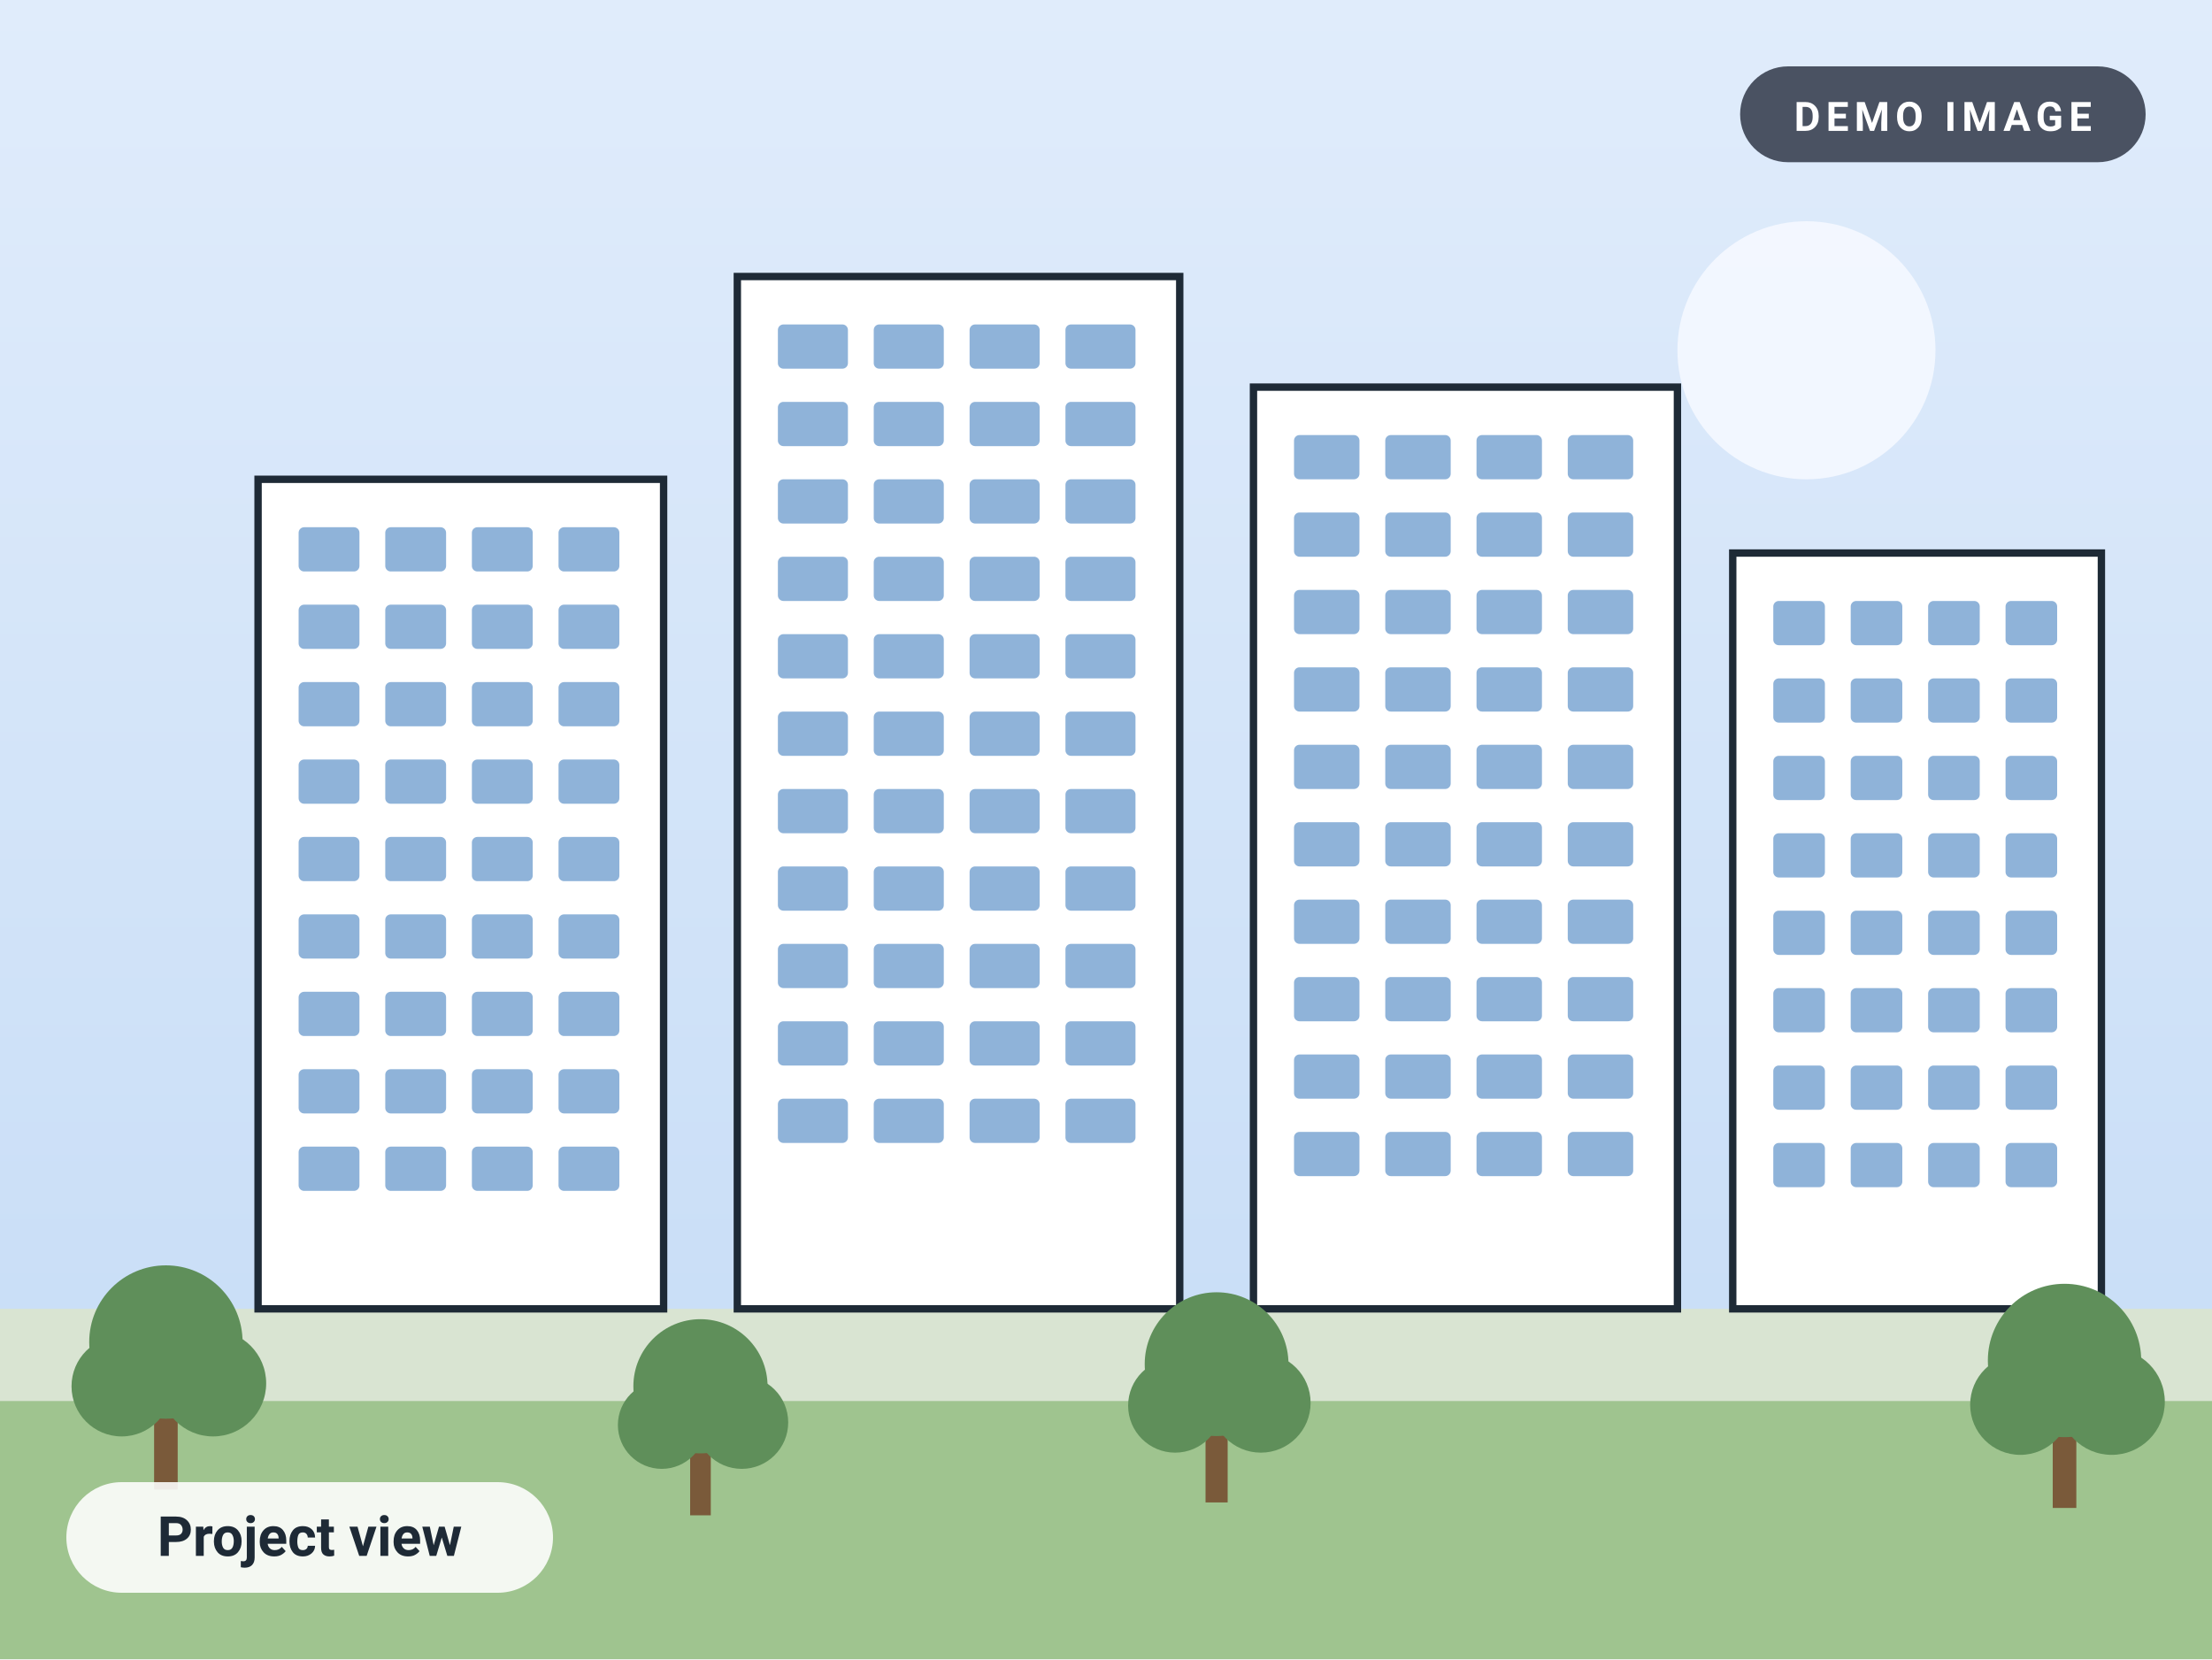
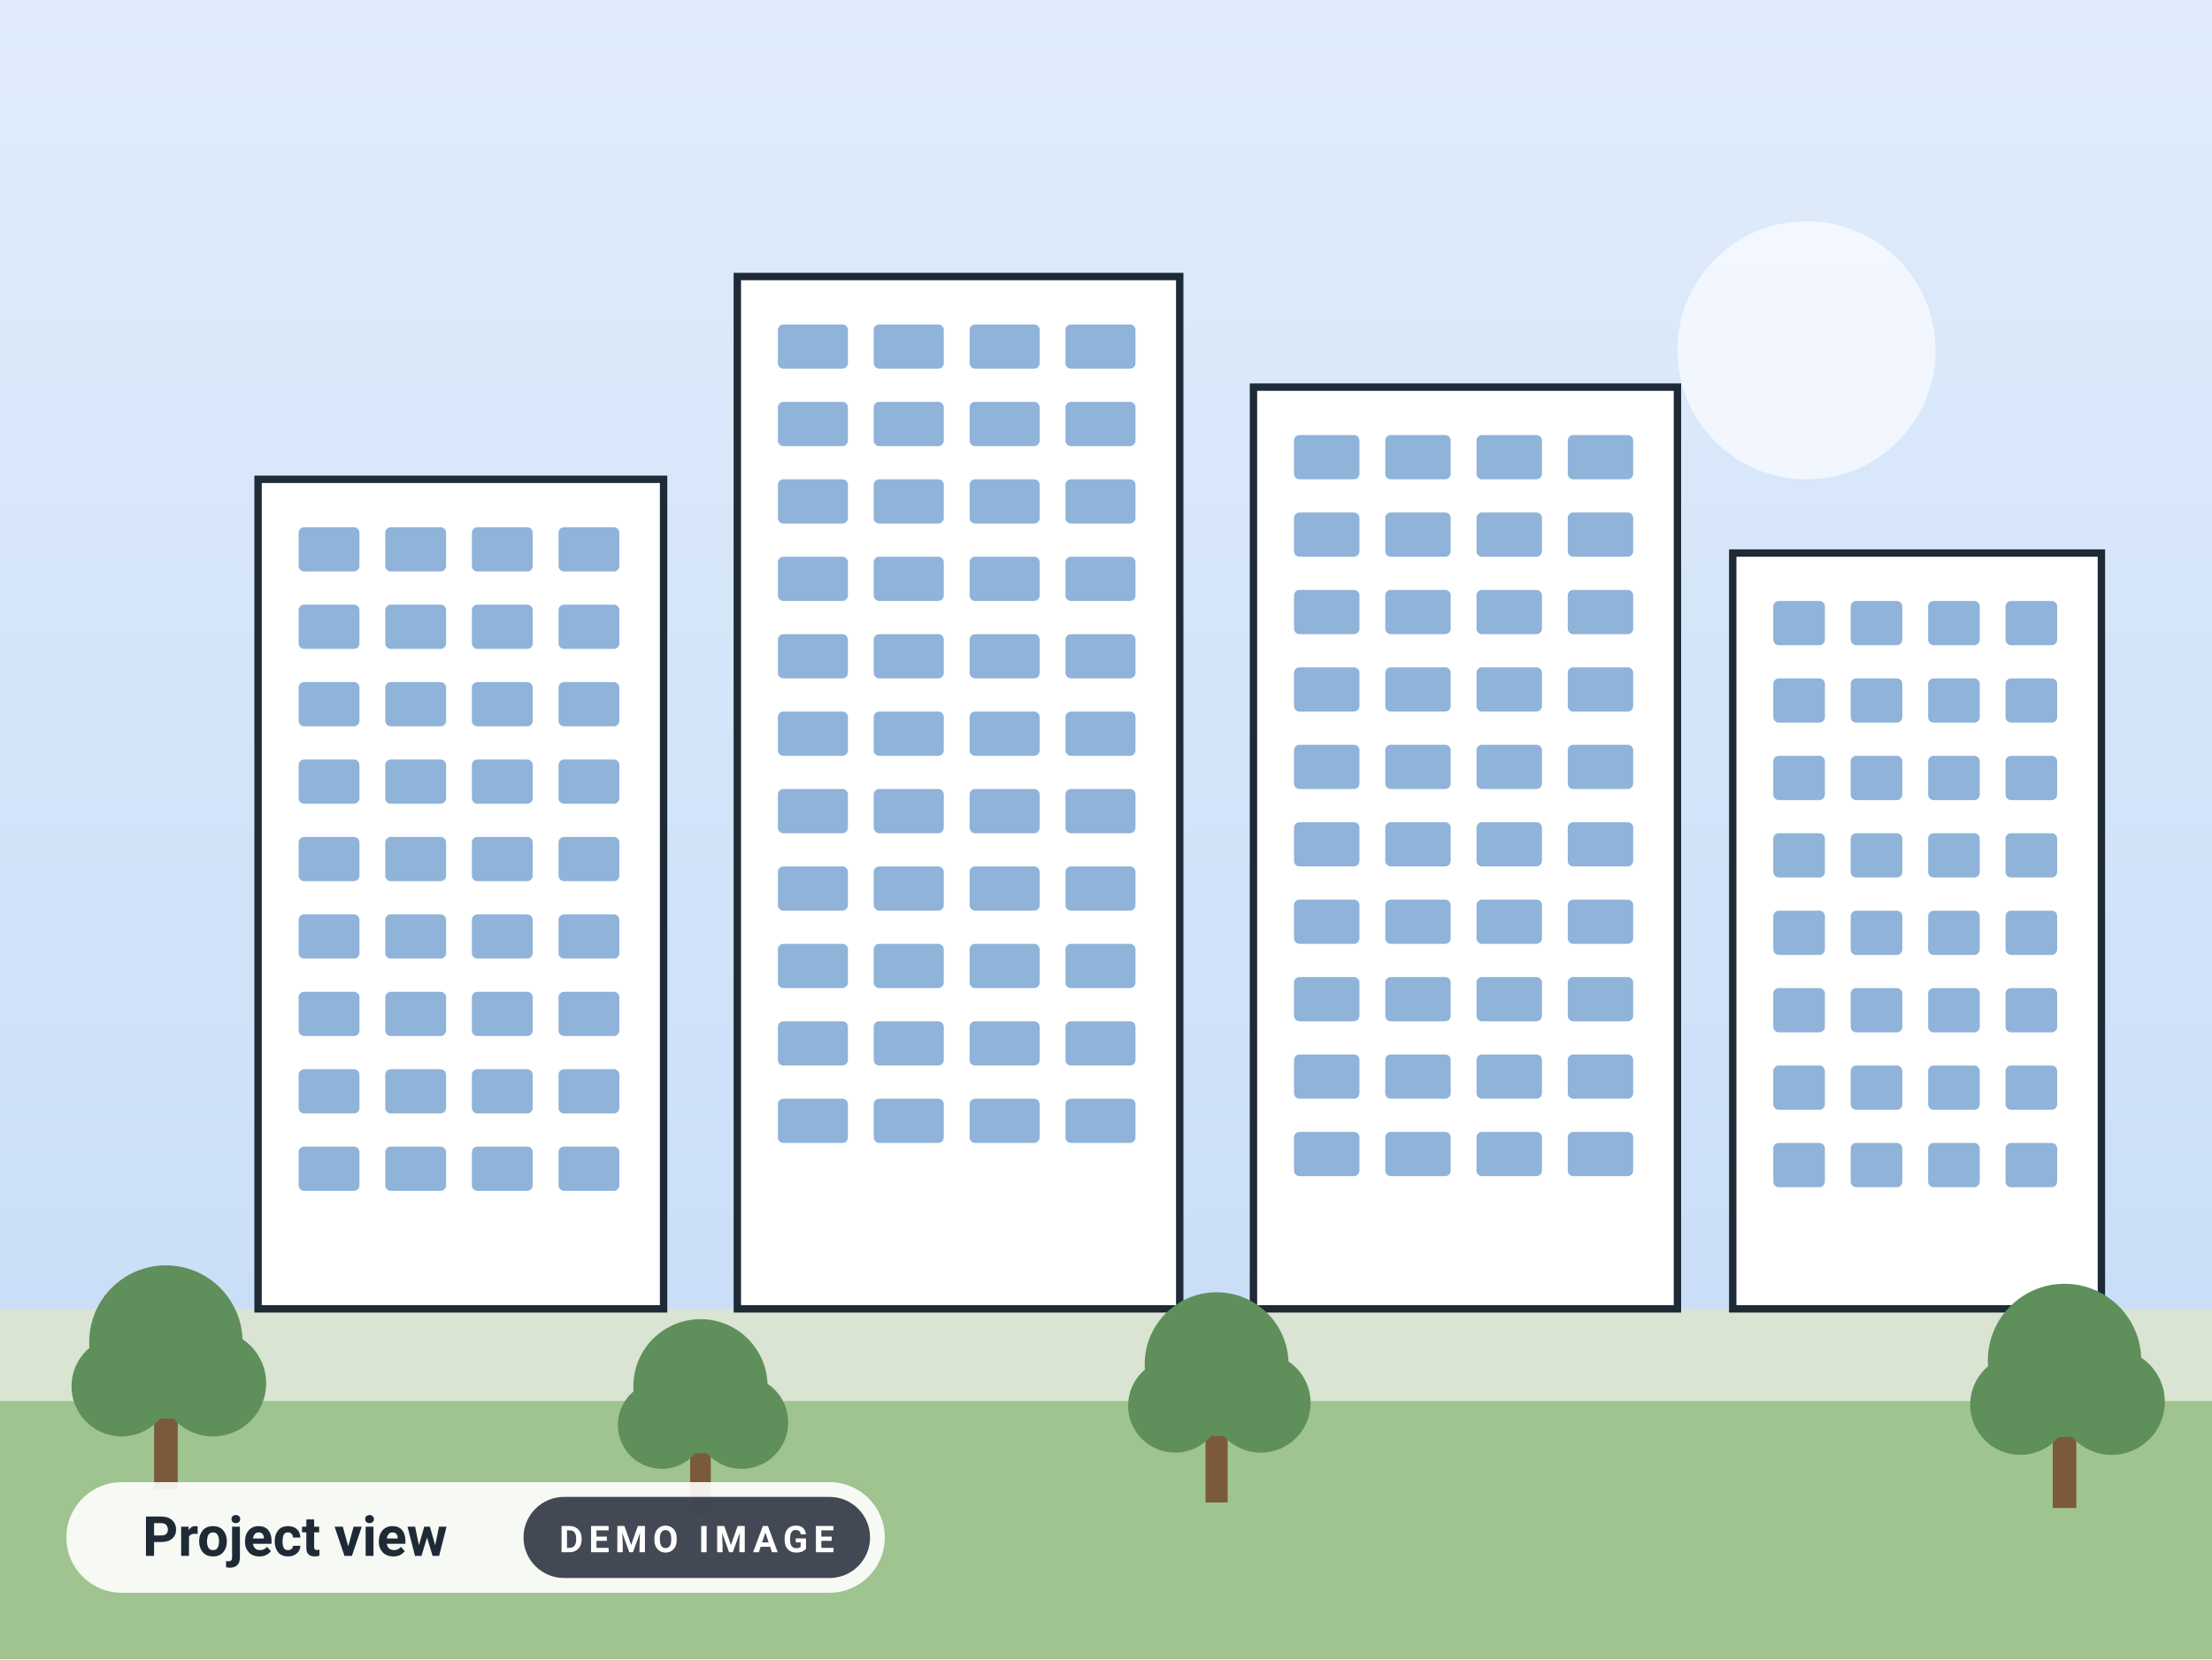
<svg xmlns="http://www.w3.org/2000/svg" viewBox="0 0 1200 900" width="1200" height="900" role="img" aria-label="Project view (demo image)">
  <defs>
    <linearGradient id="bg" x1="0" y1="0" x2="0" y2="1">
      <stop offset="0" stop-color="#e0ecfb" />
      <stop offset="1" stop-color="#c4dbf6" />
    </linearGradient>
  </defs>
  <rect width="1200" height="900" fill="url(#bg)" />
  <circle cx="980" cy="190" r="70" fill="#f5f9ff" fill-opacity="0.9" />
  <rect x="0" y="710" width="1200" height="190" fill="#d9e4d2" />
  <rect x="140" y="260" width="220" height="450" fill="#ffffff" stroke="#1e2a36" stroke-width="4" />
  <rect x="162" y="286" width="33" height="24" rx="3" fill="#8fb3d9" />
  <rect x="209" y="286" width="33" height="24" rx="3" fill="#8fb3d9" />
  <rect x="256" y="286" width="33" height="24" rx="3" fill="#8fb3d9" />
  <rect x="303" y="286" width="33" height="24" rx="3" fill="#8fb3d9" />
  <rect x="162" y="328" width="33" height="24" rx="3" fill="#8fb3d9" />
  <rect x="209" y="328" width="33" height="24" rx="3" fill="#8fb3d9" />
  <rect x="256" y="328" width="33" height="24" rx="3" fill="#8fb3d9" />
  <rect x="303" y="328" width="33" height="24" rx="3" fill="#8fb3d9" />
  <rect x="162" y="370" width="33" height="24" rx="3" fill="#8fb3d9" />
  <rect x="209" y="370" width="33" height="24" rx="3" fill="#8fb3d9" />
  <rect x="256" y="370" width="33" height="24" rx="3" fill="#8fb3d9" />
  <rect x="303" y="370" width="33" height="24" rx="3" fill="#8fb3d9" />
  <rect x="162" y="412" width="33" height="24" rx="3" fill="#8fb3d9" />
  <rect x="209" y="412" width="33" height="24" rx="3" fill="#8fb3d9" />
  <rect x="256" y="412" width="33" height="24" rx="3" fill="#8fb3d9" />
  <rect x="303" y="412" width="33" height="24" rx="3" fill="#8fb3d9" />
  <rect x="162" y="454" width="33" height="24" rx="3" fill="#8fb3d9" />
  <rect x="209" y="454" width="33" height="24" rx="3" fill="#8fb3d9" />
  <rect x="256" y="454" width="33" height="24" rx="3" fill="#8fb3d9" />
  <rect x="303" y="454" width="33" height="24" rx="3" fill="#8fb3d9" />
  <rect x="162" y="496" width="33" height="24" rx="3" fill="#8fb3d9" />
  <rect x="209" y="496" width="33" height="24" rx="3" fill="#8fb3d9" />
  <rect x="256" y="496" width="33" height="24" rx="3" fill="#8fb3d9" />
  <rect x="303" y="496" width="33" height="24" rx="3" fill="#8fb3d9" />
  <rect x="162" y="538" width="33" height="24" rx="3" fill="#8fb3d9" />
  <rect x="209" y="538" width="33" height="24" rx="3" fill="#8fb3d9" />
  <rect x="256" y="538" width="33" height="24" rx="3" fill="#8fb3d9" />
  <rect x="303" y="538" width="33" height="24" rx="3" fill="#8fb3d9" />
  <rect x="162" y="580" width="33" height="24" rx="3" fill="#8fb3d9" />
  <rect x="209" y="580" width="33" height="24" rx="3" fill="#8fb3d9" />
  <rect x="256" y="580" width="33" height="24" rx="3" fill="#8fb3d9" />
  <rect x="303" y="580" width="33" height="24" rx="3" fill="#8fb3d9" />
  <rect x="162" y="622" width="33" height="24" rx="3" fill="#8fb3d9" />
  <rect x="209" y="622" width="33" height="24" rx="3" fill="#8fb3d9" />
  <rect x="256" y="622" width="33" height="24" rx="3" fill="#8fb3d9" />
  <rect x="303" y="622" width="33" height="24" rx="3" fill="#8fb3d9" />
  <rect x="400" y="150" width="240" height="560" fill="#ffffff" stroke="#1e2a36" stroke-width="4" />
  <rect x="422" y="176" width="38" height="24" rx="3" fill="#8fb3d9" />
  <rect x="474" y="176" width="38" height="24" rx="3" fill="#8fb3d9" />
  <rect x="526" y="176" width="38" height="24" rx="3" fill="#8fb3d9" />
  <rect x="578" y="176" width="38" height="24" rx="3" fill="#8fb3d9" />
  <rect x="422" y="218" width="38" height="24" rx="3" fill="#8fb3d9" />
  <rect x="474" y="218" width="38" height="24" rx="3" fill="#8fb3d9" />
  <rect x="526" y="218" width="38" height="24" rx="3" fill="#8fb3d9" />
  <rect x="578" y="218" width="38" height="24" rx="3" fill="#8fb3d9" />
  <rect x="422" y="260" width="38" height="24" rx="3" fill="#8fb3d9" />
  <rect x="474" y="260" width="38" height="24" rx="3" fill="#8fb3d9" />
  <rect x="526" y="260" width="38" height="24" rx="3" fill="#8fb3d9" />
  <rect x="578" y="260" width="38" height="24" rx="3" fill="#8fb3d9" />
  <rect x="422" y="302" width="38" height="24" rx="3" fill="#8fb3d9" />
  <rect x="474" y="302" width="38" height="24" rx="3" fill="#8fb3d9" />
  <rect x="526" y="302" width="38" height="24" rx="3" fill="#8fb3d9" />
  <rect x="578" y="302" width="38" height="24" rx="3" fill="#8fb3d9" />
  <rect x="422" y="344" width="38" height="24" rx="3" fill="#8fb3d9" />
  <rect x="474" y="344" width="38" height="24" rx="3" fill="#8fb3d9" />
  <rect x="526" y="344" width="38" height="24" rx="3" fill="#8fb3d9" />
  <rect x="578" y="344" width="38" height="24" rx="3" fill="#8fb3d9" />
  <rect x="422" y="386" width="38" height="24" rx="3" fill="#8fb3d9" />
  <rect x="474" y="386" width="38" height="24" rx="3" fill="#8fb3d9" />
  <rect x="526" y="386" width="38" height="24" rx="3" fill="#8fb3d9" />
  <rect x="578" y="386" width="38" height="24" rx="3" fill="#8fb3d9" />
  <rect x="422" y="428" width="38" height="24" rx="3" fill="#8fb3d9" />
  <rect x="474" y="428" width="38" height="24" rx="3" fill="#8fb3d9" />
  <rect x="526" y="428" width="38" height="24" rx="3" fill="#8fb3d9" />
  <rect x="578" y="428" width="38" height="24" rx="3" fill="#8fb3d9" />
  <rect x="422" y="470" width="38" height="24" rx="3" fill="#8fb3d9" />
  <rect x="474" y="470" width="38" height="24" rx="3" fill="#8fb3d9" />
  <rect x="526" y="470" width="38" height="24" rx="3" fill="#8fb3d9" />
  <rect x="578" y="470" width="38" height="24" rx="3" fill="#8fb3d9" />
  <rect x="422" y="512" width="38" height="24" rx="3" fill="#8fb3d9" />
  <rect x="474" y="512" width="38" height="24" rx="3" fill="#8fb3d9" />
  <rect x="526" y="512" width="38" height="24" rx="3" fill="#8fb3d9" />
  <rect x="578" y="512" width="38" height="24" rx="3" fill="#8fb3d9" />
  <rect x="422" y="554" width="38" height="24" rx="3" fill="#8fb3d9" />
  <rect x="474" y="554" width="38" height="24" rx="3" fill="#8fb3d9" />
  <rect x="526" y="554" width="38" height="24" rx="3" fill="#8fb3d9" />
  <rect x="578" y="554" width="38" height="24" rx="3" fill="#8fb3d9" />
  <rect x="422" y="596" width="38" height="24" rx="3" fill="#8fb3d9" />
  <rect x="474" y="596" width="38" height="24" rx="3" fill="#8fb3d9" />
  <rect x="526" y="596" width="38" height="24" rx="3" fill="#8fb3d9" />
  <rect x="578" y="596" width="38" height="24" rx="3" fill="#8fb3d9" />
  <rect x="680" y="210" width="230" height="500" fill="#ffffff" stroke="#1e2a36" stroke-width="4" />
  <rect x="702" y="236" width="35.5" height="24" rx="3" fill="#8fb3d9" />
  <rect x="751.5" y="236" width="35.5" height="24" rx="3" fill="#8fb3d9" />
  <rect x="801" y="236" width="35.5" height="24" rx="3" fill="#8fb3d9" />
  <rect x="850.5" y="236" width="35.5" height="24" rx="3" fill="#8fb3d9" />
  <rect x="702" y="278" width="35.5" height="24" rx="3" fill="#8fb3d9" />
  <rect x="751.5" y="278" width="35.5" height="24" rx="3" fill="#8fb3d9" />
  <rect x="801" y="278" width="35.5" height="24" rx="3" fill="#8fb3d9" />
  <rect x="850.5" y="278" width="35.5" height="24" rx="3" fill="#8fb3d9" />
  <rect x="702" y="320" width="35.5" height="24" rx="3" fill="#8fb3d9" />
  <rect x="751.5" y="320" width="35.5" height="24" rx="3" fill="#8fb3d9" />
  <rect x="801" y="320" width="35.5" height="24" rx="3" fill="#8fb3d9" />
  <rect x="850.5" y="320" width="35.5" height="24" rx="3" fill="#8fb3d9" />
  <rect x="702" y="362" width="35.5" height="24" rx="3" fill="#8fb3d9" />
  <rect x="751.5" y="362" width="35.5" height="24" rx="3" fill="#8fb3d9" />
  <rect x="801" y="362" width="35.5" height="24" rx="3" fill="#8fb3d9" />
  <rect x="850.5" y="362" width="35.5" height="24" rx="3" fill="#8fb3d9" />
  <rect x="702" y="404" width="35.5" height="24" rx="3" fill="#8fb3d9" />
  <rect x="751.5" y="404" width="35.5" height="24" rx="3" fill="#8fb3d9" />
  <rect x="801" y="404" width="35.5" height="24" rx="3" fill="#8fb3d9" />
  <rect x="850.5" y="404" width="35.5" height="24" rx="3" fill="#8fb3d9" />
  <rect x="702" y="446" width="35.5" height="24" rx="3" fill="#8fb3d9" />
  <rect x="751.5" y="446" width="35.5" height="24" rx="3" fill="#8fb3d9" />
  <rect x="801" y="446" width="35.5" height="24" rx="3" fill="#8fb3d9" />
  <rect x="850.5" y="446" width="35.5" height="24" rx="3" fill="#8fb3d9" />
  <rect x="702" y="488" width="35.5" height="24" rx="3" fill="#8fb3d9" />
  <rect x="751.5" y="488" width="35.5" height="24" rx="3" fill="#8fb3d9" />
  <rect x="801" y="488" width="35.5" height="24" rx="3" fill="#8fb3d9" />
  <rect x="850.5" y="488" width="35.5" height="24" rx="3" fill="#8fb3d9" />
  <rect x="702" y="530" width="35.5" height="24" rx="3" fill="#8fb3d9" />
  <rect x="751.5" y="530" width="35.5" height="24" rx="3" fill="#8fb3d9" />
  <rect x="801" y="530" width="35.5" height="24" rx="3" fill="#8fb3d9" />
  <rect x="850.5" y="530" width="35.5" height="24" rx="3" fill="#8fb3d9" />
  <rect x="702" y="572" width="35.5" height="24" rx="3" fill="#8fb3d9" />
  <rect x="751.5" y="572" width="35.5" height="24" rx="3" fill="#8fb3d9" />
  <rect x="801" y="572" width="35.5" height="24" rx="3" fill="#8fb3d9" />
  <rect x="850.5" y="572" width="35.5" height="24" rx="3" fill="#8fb3d9" />
  <rect x="702" y="614" width="35.5" height="24" rx="3" fill="#8fb3d9" />
  <rect x="751.5" y="614" width="35.5" height="24" rx="3" fill="#8fb3d9" />
  <rect x="801" y="614" width="35.5" height="24" rx="3" fill="#8fb3d9" />
  <rect x="850.5" y="614" width="35.5" height="24" rx="3" fill="#8fb3d9" />
  <rect x="940" y="300" width="200" height="410" fill="#ffffff" stroke="#1e2a36" stroke-width="4" />
  <rect x="962" y="326" width="28" height="24" rx="3" fill="#8fb3d9" />
  <rect x="1004" y="326" width="28" height="24" rx="3" fill="#8fb3d9" />
  <rect x="1046" y="326" width="28" height="24" rx="3" fill="#8fb3d9" />
  <rect x="1088" y="326" width="28" height="24" rx="3" fill="#8fb3d9" />
  <rect x="962" y="368" width="28" height="24" rx="3" fill="#8fb3d9" />
  <rect x="1004" y="368" width="28" height="24" rx="3" fill="#8fb3d9" />
  <rect x="1046" y="368" width="28" height="24" rx="3" fill="#8fb3d9" />
  <rect x="1088" y="368" width="28" height="24" rx="3" fill="#8fb3d9" />
  <rect x="962" y="410" width="28" height="24" rx="3" fill="#8fb3d9" />
  <rect x="1004" y="410" width="28" height="24" rx="3" fill="#8fb3d9" />
  <rect x="1046" y="410" width="28" height="24" rx="3" fill="#8fb3d9" />
  <rect x="1088" y="410" width="28" height="24" rx="3" fill="#8fb3d9" />
  <rect x="962" y="452" width="28" height="24" rx="3" fill="#8fb3d9" />
  <rect x="1004" y="452" width="28" height="24" rx="3" fill="#8fb3d9" />
  <rect x="1046" y="452" width="28" height="24" rx="3" fill="#8fb3d9" />
  <rect x="1088" y="452" width="28" height="24" rx="3" fill="#8fb3d9" />
  <rect x="962" y="494" width="28" height="24" rx="3" fill="#8fb3d9" />
  <rect x="1004" y="494" width="28" height="24" rx="3" fill="#8fb3d9" />
  <rect x="1046" y="494" width="28" height="24" rx="3" fill="#8fb3d9" />
  <rect x="1088" y="494" width="28" height="24" rx="3" fill="#8fb3d9" />
  <rect x="962" y="536" width="28" height="24" rx="3" fill="#8fb3d9" />
  <rect x="1004" y="536" width="28" height="24" rx="3" fill="#8fb3d9" />
  <rect x="1046" y="536" width="28" height="24" rx="3" fill="#8fb3d9" />
  <rect x="1088" y="536" width="28" height="24" rx="3" fill="#8fb3d9" />
  <rect x="962" y="578" width="28" height="24" rx="3" fill="#8fb3d9" />
  <rect x="1004" y="578" width="28" height="24" rx="3" fill="#8fb3d9" />
  <rect x="1046" y="578" width="28" height="24" rx="3" fill="#8fb3d9" />
  <rect x="1088" y="578" width="28" height="24" rx="3" fill="#8fb3d9" />
  <rect x="962" y="620" width="28" height="24" rx="3" fill="#8fb3d9" />
  <rect x="1004" y="620" width="28" height="24" rx="3" fill="#8fb3d9" />
  <rect x="1046" y="620" width="28" height="24" rx="3" fill="#8fb3d9" />
  <rect x="1088" y="620" width="28" height="24" rx="3" fill="#8fb3d9" />
  <rect x="0" y="760" width="1200" height="140" fill="#9fc48f" />
  <g transform="translate(90 760) scale(0.8)">
    <rect x="-8" y="-10" width="16" height="70" fill="#7a5a3a" />
    <circle cx="0" cy="-40" r="52" fill="#5f8f5a" />
    <circle cx="-30" cy="-10" r="34" fill="#5f8f5a" />
    <circle cx="32" cy="-12" r="36" fill="#5f8f5a" />
  </g>
  <g transform="translate(380 780) scale(0.7)">
    <rect x="-8" y="-10" width="16" height="70" fill="#7a5a3a" />
    <circle cx="0" cy="-40" r="52" fill="#5f8f5a" />
    <circle cx="-30" cy="-10" r="34" fill="#5f8f5a" />
    <circle cx="32" cy="-12" r="36" fill="#5f8f5a" />
  </g>
  <g transform="translate(660 770) scale(0.75)">
    <rect x="-8" y="-10" width="16" height="70" fill="#7a5a3a" />
    <circle cx="0" cy="-40" r="52" fill="#5f8f5a" />
    <circle cx="-30" cy="-10" r="34" fill="#5f8f5a" />
    <circle cx="32" cy="-12" r="36" fill="#5f8f5a" />
  </g>
  <g transform="translate(1120 770) scale(0.8)">
    <rect x="-8" y="-10" width="16" height="70" fill="#7a5a3a" />
    <circle cx="0" cy="-40" r="52" fill="#5f8f5a" />
    <circle cx="-30" cy="-10" r="34" fill="#5f8f5a" />
    <circle cx="32" cy="-12" r="36" fill="#5f8f5a" />
  </g>
  <g font-family="system-ui, -apple-system, Segoe UI, Roboto, sans-serif">
-     <rect x="36" y="804" width="264" height="60" rx="30" fill="#ffffff" fill-opacity="0.88" />
-     <text x="168" y="844" text-anchor="middle" font-size="30" font-weight="600" fill="#1e2a36">Project view</text>
-     <rect x="944" y="36" width="220" height="52" rx="26" fill="#111827" fill-opacity="0.72" />
-     <text x="1054" y="71" text-anchor="middle" font-size="22" font-weight="700" letter-spacing="3" fill="#ffffff">DEMO IMAGE</text>
+     <rect x="36" y="804" width="444" height="60" rx="30" fill="#ffffff" fill-opacity="0.9" />
+     <text x="160" y="844" text-anchor="middle" font-size="30" font-weight="600" fill="#1e2a36">Project view</text>
+     <rect x="284" y="812" width="188" height="44" rx="22" fill="#111827" fill-opacity="0.78" />
+     <text x="378" y="842" text-anchor="middle" font-size="20" font-weight="700" letter-spacing="3" fill="#ffffff">DEMO IMAGE</text>
  </g>
</svg>
